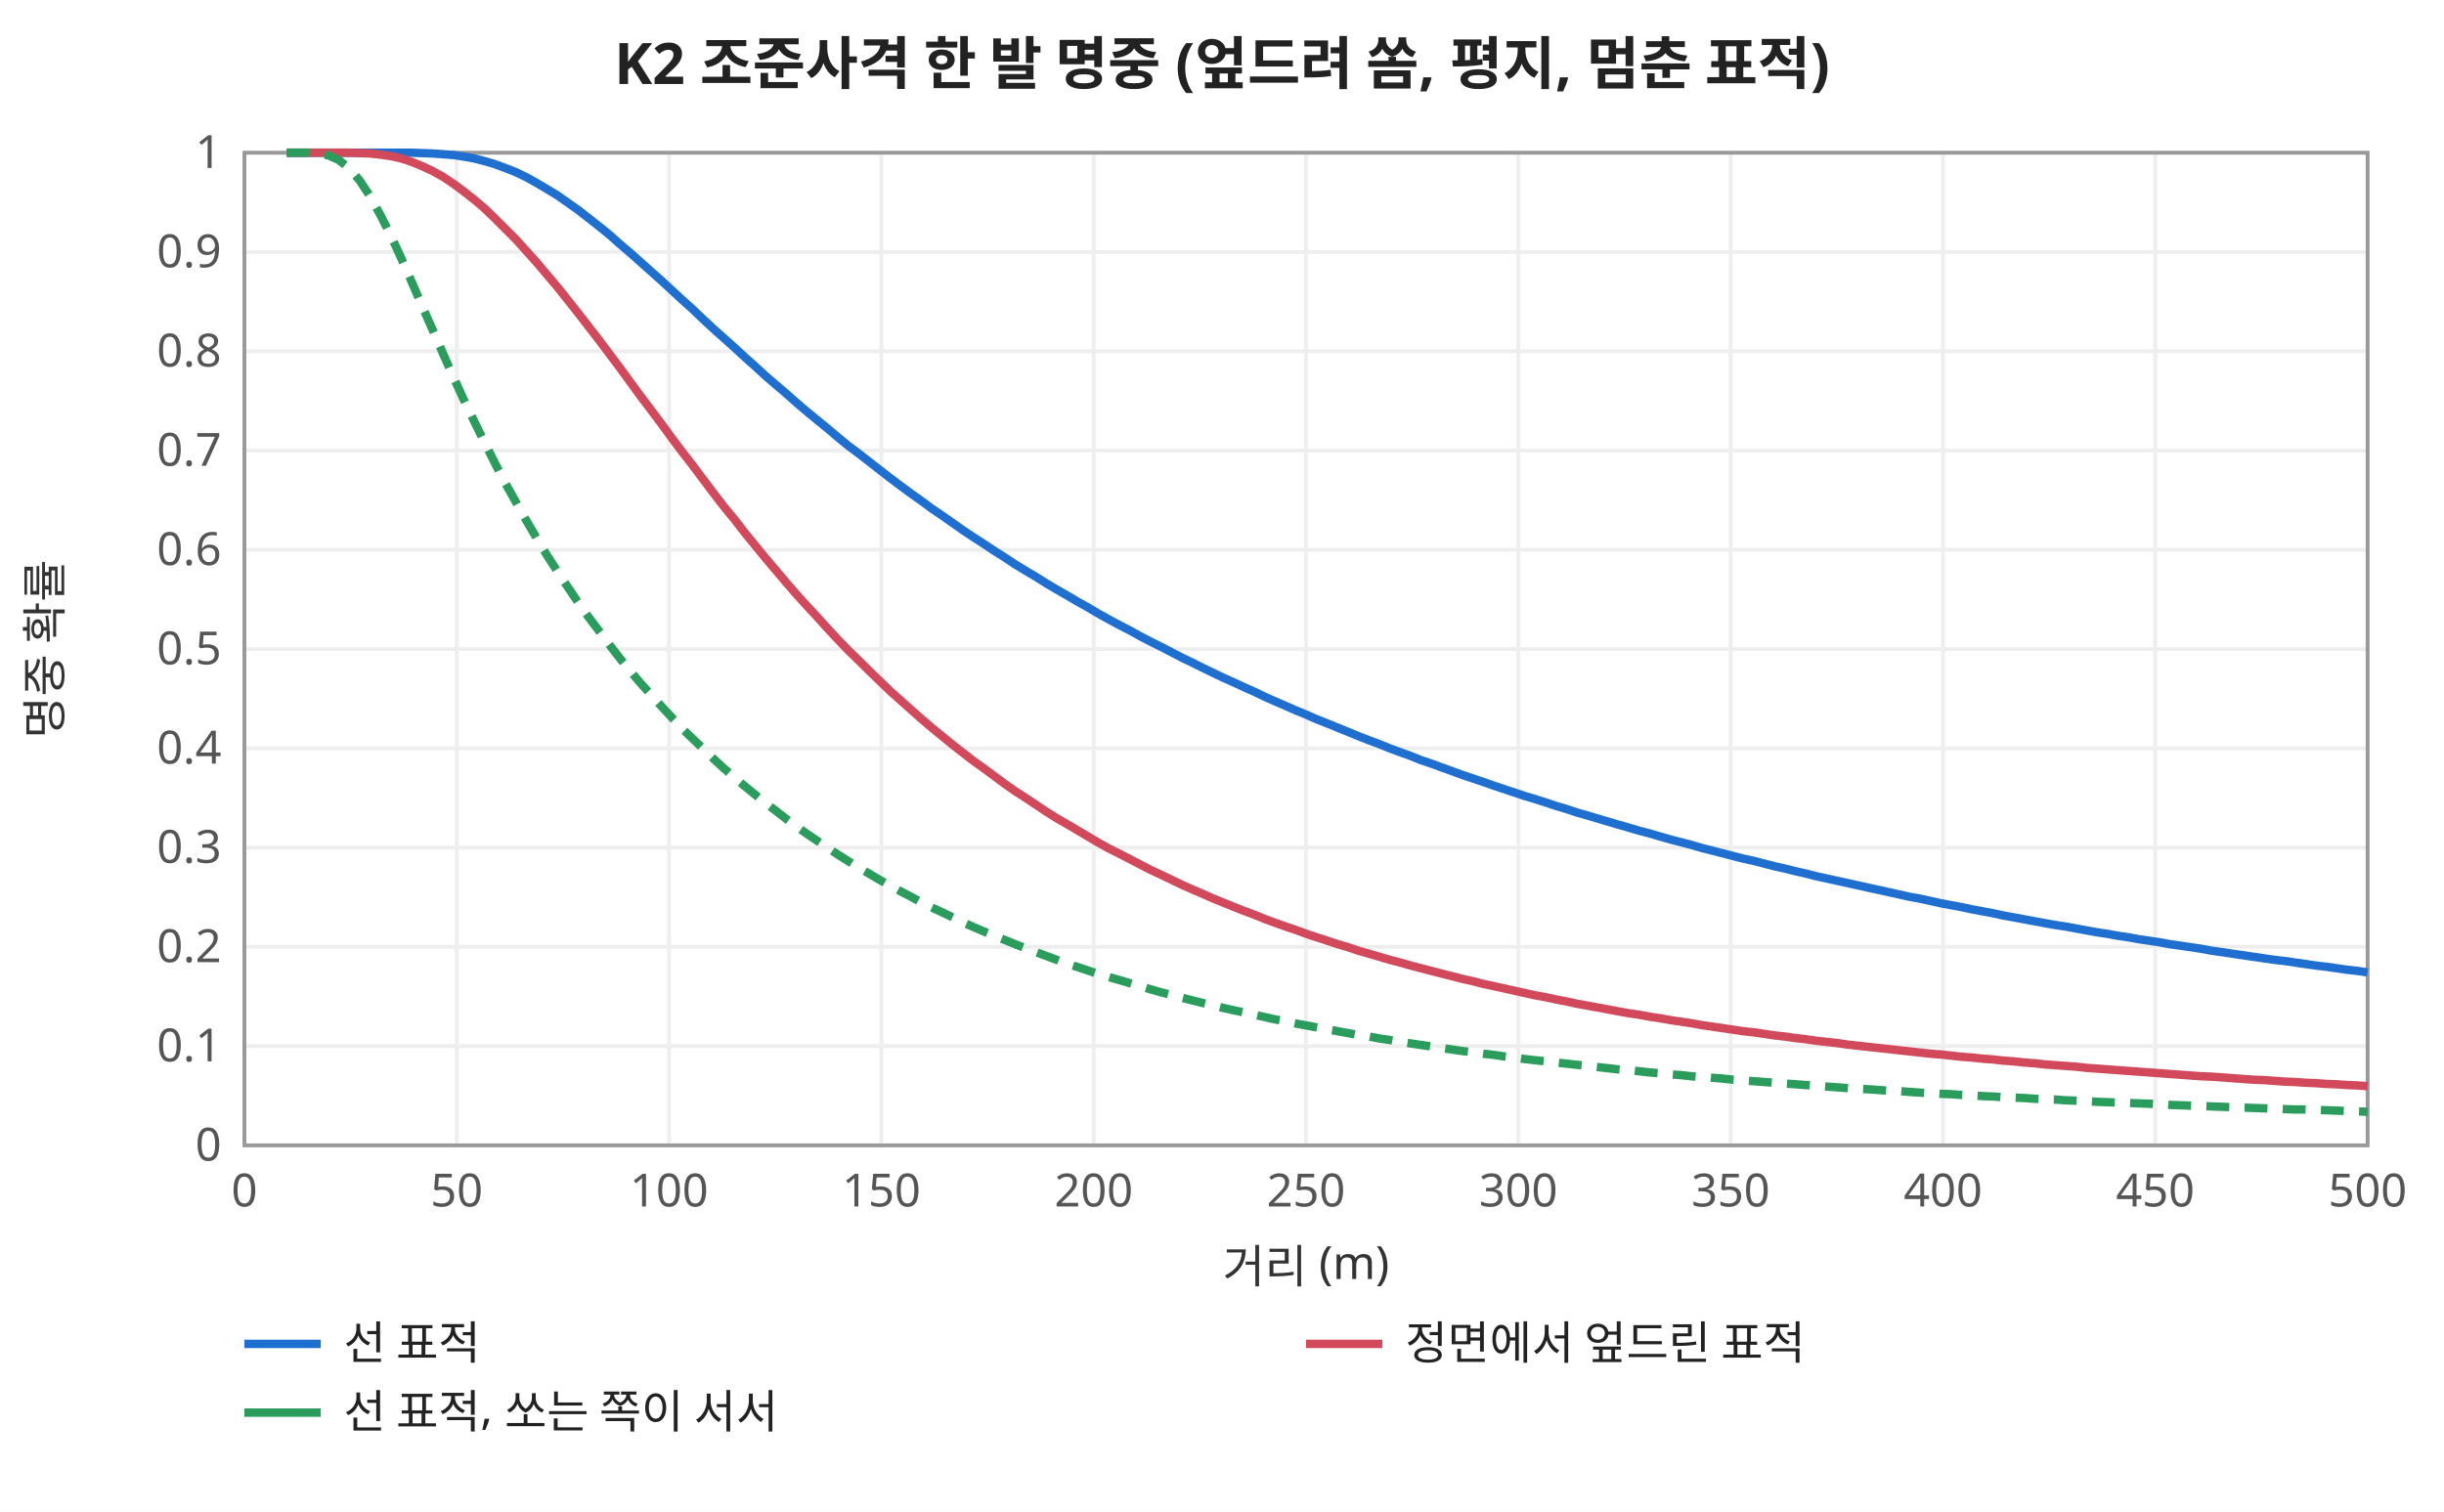
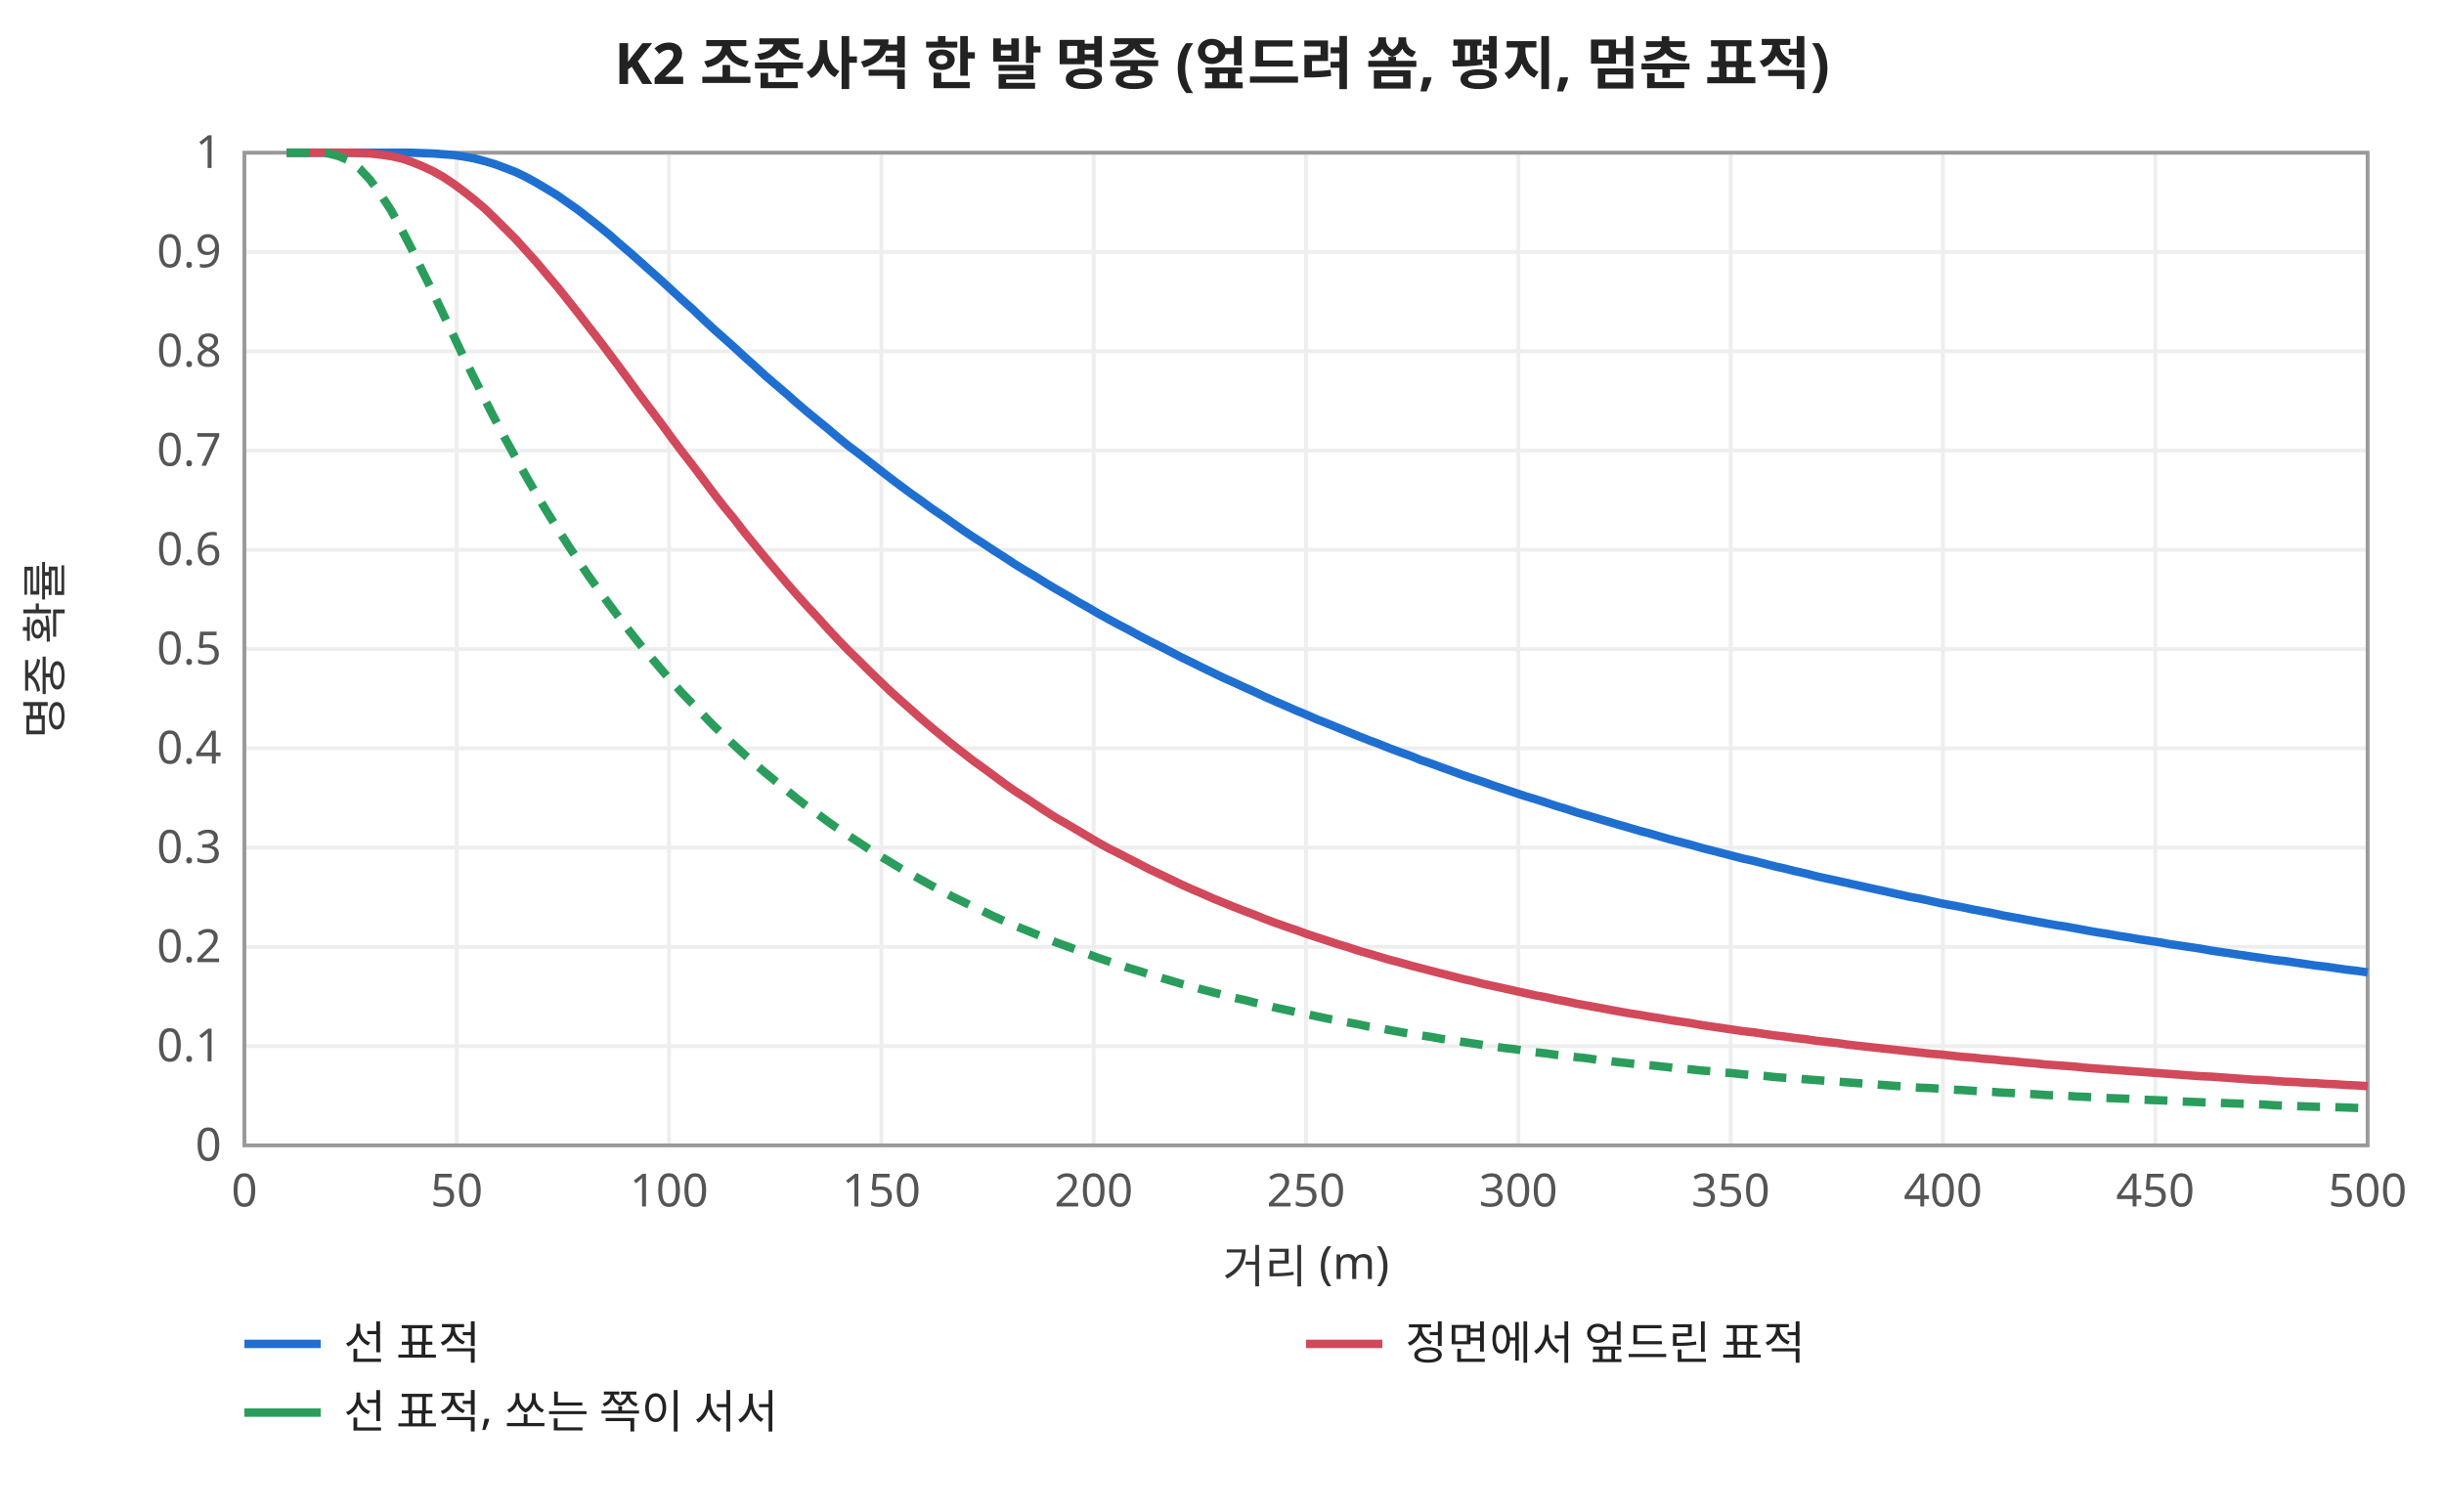
<svg xmlns="http://www.w3.org/2000/svg" width="640" height="396" viewBox="0 0 640 396" font-family="'Noto Sans KR', 'Malgun Gothic', 'Apple SD Gothic Neo', sans-serif" font-size="12">
  <rect width="640" height="396" fill="#fff" />
  <text x="320" y="22" text-anchor="middle" font-size="15" font-weight="bold" fill="#222">K2 조준사격 한 발 명중 (엎드려 쏨, 평지, 멈춘 표적)</text>
  <line x1="64" x2="64" y1="40" y2="300" stroke="#eee" />
  <text x="64" y="316" text-anchor="middle" fill="#555">0</text>
  <line x1="119.6" x2="119.6" y1="40" y2="300" stroke="#eee" />
  <text x="119.6" y="316" text-anchor="middle" fill="#555">50</text>
  <line x1="175.2" x2="175.2" y1="40" y2="300" stroke="#eee" />
  <text x="175.2" y="316" text-anchor="middle" fill="#555">100</text>
  <line x1="230.8" x2="230.8" y1="40" y2="300" stroke="#eee" />
  <text x="230.8" y="316" text-anchor="middle" fill="#555">150</text>
  <line x1="286.4" x2="286.4" y1="40" y2="300" stroke="#eee" />
  <text x="286.4" y="316" text-anchor="middle" fill="#555">200</text>
  <line x1="342" x2="342" y1="40" y2="300" stroke="#eee" />
  <text x="342" y="316" text-anchor="middle" fill="#555">250</text>
  <line x1="397.6" x2="397.6" y1="40" y2="300" stroke="#eee" />
  <text x="397.6" y="316" text-anchor="middle" fill="#555">300</text>
  <line x1="453.2" x2="453.2" y1="40" y2="300" stroke="#eee" />
  <text x="453.2" y="316" text-anchor="middle" fill="#555">350</text>
  <line x1="508.8" x2="508.8" y1="40" y2="300" stroke="#eee" />
  <text x="508.8" y="316" text-anchor="middle" fill="#555">400</text>
  <line x1="564.4" x2="564.4" y1="40" y2="300" stroke="#eee" />
  <text x="564.4" y="316" text-anchor="middle" fill="#555">450</text>
  <line x1="620" x2="620" y1="40" y2="300" stroke="#eee" />
  <text x="620" y="316" text-anchor="middle" fill="#555">500</text>
  <line x1="64" x2="620" y1="300" y2="300" stroke="#eee" />
  <text x="58" y="304" text-anchor="end" fill="#555">0</text>
  <line x1="64" x2="620" y1="274" y2="274" stroke="#eee" />
  <text x="58" y="278" text-anchor="end" fill="#555">0.1</text>
  <line x1="64" x2="620" y1="248" y2="248" stroke="#eee" />
  <text x="58" y="252" text-anchor="end" fill="#555">0.2</text>
  <line x1="64" x2="620" y1="222" y2="222" stroke="#eee" />
  <text x="58" y="226" text-anchor="end" fill="#555">0.3</text>
  <line x1="64" x2="620" y1="196" y2="196" stroke="#eee" />
  <text x="58" y="200" text-anchor="end" fill="#555">0.4</text>
  <line x1="64" x2="620" y1="170" y2="170" stroke="#eee" />
  <text x="58" y="174" text-anchor="end" fill="#555">0.5</text>
  <line x1="64" x2="620" y1="144" y2="144" stroke="#eee" />
  <text x="58" y="148" text-anchor="end" fill="#555">0.6</text>
  <line x1="64" x2="620" y1="118" y2="118" stroke="#eee" />
  <text x="58" y="122" text-anchor="end" fill="#555">0.7</text>
  <line x1="64" x2="620" y1="92" y2="92" stroke="#eee" />
  <text x="58" y="96" text-anchor="end" fill="#555">0.8</text>
  <line x1="64" x2="620" y1="66" y2="66" stroke="#eee" />
  <text x="58" y="70" text-anchor="end" fill="#555">0.9</text>
  <line x1="64" x2="620" y1="40" y2="40" stroke="#eee" />
  <text x="58" y="44" text-anchor="end" fill="#555">1</text>
  <rect x="64" y="40" width="556" height="260" fill="none" stroke="#999" />
  <text x="342" y="336" text-anchor="middle" fill="#333">거리 (m)</text>
  <text transform="translate(16 170) rotate(-90)" text-anchor="middle" fill="#333">명중 확률</text>
  <path d="M75.1,40.0L77.8,40.0L80.6,40.0L83.3,40.0L86.0,40.0L88.7,40.0L91.5,40.0L94.2,40.0L96.9,40.0L99.6,40.0L102.4,40.0L105.1,40.0L107.8,40.0L110.5,40.1L113.3,40.2L116.0,40.4L118.7,40.6L121.4,41.0L124.2,41.5L126.9,42.2L129.6,43.0L132.3,44.0L135.1,45.1L137.8,46.4L140.5,47.9L143.2,49.5L146.0,51.2L148.7,53.1L151.4,55.0L154.1,57.1L156.9,59.3L159.6,61.5L162.3,63.9L165.0,66.2L167.7,68.6L170.5,71.1L173.2,73.5L175.9,76.0L178.6,78.5L181.4,81.0L184.1,83.6L186.8,86.1L189.5,88.5L192.3,91.0L195.0,93.5L197.7,95.9L200.4,98.4L203.2,100.8L205.9,103.1L208.6,105.5L211.3,107.8L214.1,110.1L216.8,112.3L219.5,114.6L222.2,116.8L225.0,118.9L227.7,121.0L230.4,123.1L233.1,125.2L235.9,127.3L238.6,129.3L241.3,131.2L244.0,133.2L246.8,135.1L249.5,137.0L252.2,138.9L254.9,140.7L257.7,142.5L260.4,144.3L263.1,146.0L265.8,147.8L268.6,149.5L271.3,151.1L274.0,152.8L276.7,154.4L279.5,156.0L282.2,157.6L284.9,159.1L287.6,160.7L290.3,162.2L293.1,163.7L295.8,165.1L298.5,166.6L301.2,168.0L304.0,169.4L306.7,170.8L309.4,172.2L312.1,173.5L314.9,174.9L317.6,176.2L320.3,177.5L323.0,178.7L325.8,180.0L328.5,181.2L331.2,182.5L333.9,183.7L336.7,184.9L339.4,186.1L342.1,187.2L344.8,188.4L347.6,189.5L350.3,190.6L353.0,191.7L355.7,192.8L358.5,193.9L361.2,194.9L363.9,196.0L366.6,197.0L369.4,198.0L372.1,199.1L374.8,200.0L377.5,201.0L380.3,202.0L383.0,203.0L385.7,203.9L388.4,204.8L391.2,205.8L393.9,206.7L396.6,207.6L399.3,208.5L402.0,209.3L404.8,210.2L407.5,211.1L410.2,211.9L412.9,212.8L415.7,213.6L418.4,214.4L421.1,215.2L423.8,216.0L426.6,216.8L429.3,217.6L432.0,218.3L434.7,219.1L437.5,219.9L440.2,220.6L442.9,221.3L445.6,222.1L448.4,222.8L451.1,223.5L453.8,224.2L456.5,224.9L459.3,225.5L462.0,226.2L464.7,226.9L467.4,227.5L470.2,228.2L472.9,228.8L475.6,229.5L478.3,230.1L481.1,230.7L483.8,231.3L486.5,231.9L489.2,232.5L492.0,233.1L494.7,233.7L497.4,234.3L500.1,234.9L502.9,235.4L505.6,236.0L508.3,236.6L511.0,237.1L513.7,237.6L516.5,238.2L519.2,238.7L521.9,239.2L524.6,239.8L527.4,240.3L530.1,240.8L532.8,241.3L535.5,241.8L538.3,242.3L541.0,242.7L543.7,243.2L546.4,243.7L549.2,244.2L551.9,244.6L554.6,245.1L557.3,245.5L560.1,246.0L562.8,246.4L565.5,246.8L568.2,247.3L571.0,247.7L573.7,248.1L576.4,248.5L579.1,249.0L581.9,249.4L584.6,249.8L587.3,250.2L590.0,250.6L592.8,251.0L595.5,251.4L598.2,251.7L600.9,252.1L603.7,252.5L606.4,252.9L609.1,253.2L611.8,253.6L614.6,254.0L617.3,254.3L620.0,254.7" fill="none" stroke="#1f6fd1" stroke-width="2.2" />
  <line x1="64" x2="84" y1="352" y2="352" stroke="#1f6fd1" stroke-width="2.2" />
  <text x="90" y="356" fill="#222">선 표적</text>
  <path d="M75.1,40.0L77.8,40.0L80.6,40.0L83.3,40.0L86.0,40.0L88.7,40.0L91.5,40.0L94.2,40.1L96.9,40.2L99.6,40.5L102.4,40.9L105.1,41.5L107.8,42.4L110.5,43.5L113.3,44.8L116.0,46.3L118.7,48.1L121.4,50.1L124.2,52.3L126.9,54.6L129.6,57.2L132.3,59.9L135.1,62.7L137.8,65.7L140.5,68.7L143.2,71.9L146.0,75.2L148.7,78.6L151.4,82.0L154.1,85.5L156.9,89.1L159.6,92.7L162.3,96.3L165.0,100.0L167.7,103.7L170.5,107.4L173.2,111.0L175.9,114.7L178.6,118.3L181.4,121.9L184.1,125.5L186.8,129.1L189.5,132.6L192.3,136.0L195.0,139.5L197.7,142.8L200.4,146.1L203.2,149.4L205.9,152.6L208.6,155.7L211.3,158.7L214.1,161.7L216.8,164.7L219.5,167.6L222.2,170.4L225.0,173.1L227.7,175.8L230.4,178.4L233.1,181.0L235.9,183.5L238.6,185.9L241.3,188.3L244.0,190.6L246.8,192.9L249.5,195.1L252.2,197.2L254.9,199.3L257.7,201.3L260.4,203.3L263.1,205.3L265.8,207.2L268.6,209.0L271.3,210.8L274.0,212.6L276.7,214.3L279.5,215.9L282.2,217.5L284.9,219.1L287.6,220.7L290.3,222.2L293.1,223.6L295.8,225.0L298.5,226.4L301.2,227.8L304.0,229.1L306.7,230.4L309.4,231.7L312.1,232.9L314.9,234.1L317.6,235.3L320.3,236.4L323.0,237.5L325.8,238.6L328.5,239.6L331.2,240.7L333.9,241.7L336.7,242.7L339.4,243.6L342.1,244.6L344.8,245.5L347.6,246.4L350.3,247.3L353.0,248.1L355.7,249.0L358.5,249.8L361.2,250.6L363.9,251.4L366.6,252.1L369.4,252.9L372.1,253.6L374.8,254.3L377.5,255.0L380.3,255.7L383.0,256.4L385.7,257.0L388.4,257.7L391.2,258.3L393.9,258.9L396.6,259.5L399.3,260.1L402.0,260.7L404.8,261.2L407.5,261.8L410.2,262.3L412.9,262.9L415.7,263.4L418.4,263.9L421.1,264.4L423.8,264.9L426.6,265.4L429.3,265.8L432.0,266.3L434.7,266.7L437.5,267.2L440.2,267.6L442.9,268.0L445.6,268.5L448.4,268.9L451.1,269.3L453.8,269.7L456.5,270.1L459.3,270.4L462.0,270.8L464.7,271.2L467.4,271.5L470.2,271.9L472.9,272.2L475.6,272.6L478.3,272.9L481.1,273.2L483.8,273.6L486.5,273.9L489.2,274.2L492.0,274.5L494.7,274.8L497.4,275.1L500.1,275.4L502.9,275.7L505.6,276.0L508.3,276.2L511.0,276.5L513.7,276.8L516.5,277.0L519.2,277.3L521.9,277.5L524.6,277.8L527.4,278.0L530.1,278.3L532.8,278.5L535.5,278.8L538.3,279.0L541.0,279.2L543.7,279.4L546.4,279.7L549.2,279.9L551.9,280.1L554.6,280.3L557.3,280.5L560.1,280.7L562.8,280.9L565.5,281.1L568.2,281.3L571.0,281.5L573.7,281.7L576.4,281.9L579.1,282.0L581.9,282.2L584.6,282.4L587.3,282.6L590.0,282.8L592.8,282.9L595.5,283.1L598.2,283.3L600.9,283.4L603.7,283.6L606.4,283.7L609.1,283.9L611.8,284.0L614.6,284.2L617.3,284.3L620.0,284.5" fill="none" stroke="#d1495b" stroke-width="2.2" />
  <line x1="342" x2="362" y1="352" y2="352" stroke="#d1495b" stroke-width="2.2" />
  <text x="368" y="356" fill="#222">정면에서 엎드린 표적</text>
-   <path d="M75.1,40.0L77.8,40.0L80.6,40.0L83.3,40.2L86.0,40.7L88.7,41.9L91.5,44.1L94.2,47.3L96.9,51.4L99.6,56.3L102.4,61.8L105.1,67.7L107.8,73.8L110.5,80.1L113.3,86.4L116.0,92.6L118.7,98.7L121.4,104.6L124.2,110.4L126.9,115.9L129.6,121.3L132.3,126.5L135.1,131.5L137.8,136.3L140.5,140.9L143.2,145.4L146.0,149.7L148.7,153.8L151.4,157.8L154.1,161.6L156.9,165.3L159.6,168.9L162.3,172.4L165.0,175.7L167.7,178.9L170.5,182.0L173.2,185.0L175.9,187.9L178.6,190.8L181.4,193.5L184.1,196.1L186.8,198.7L189.5,201.2L192.3,203.6L195.0,205.9L197.7,208.1L200.4,210.3L203.2,212.4L205.9,214.5L208.6,216.5L211.3,218.4L214.1,220.3L216.8,222.1L219.5,223.9L222.2,225.6L225.0,227.3L227.7,228.9L230.4,230.5L233.1,232.0L235.9,233.5L238.6,234.9L241.3,236.4L244.0,237.7L246.8,239.0L249.5,240.3L252.2,241.6L254.9,242.8L257.7,244.0L260.4,245.1L263.1,246.2L265.8,247.3L268.6,248.4L271.3,249.4L274.0,250.4L276.7,251.4L279.5,252.4L282.2,253.3L284.9,254.2L287.6,255.1L290.3,255.9L293.1,256.7L295.8,257.5L298.5,258.3L301.2,259.1L304.0,259.9L306.7,260.6L309.4,261.3L312.1,262.0L314.9,262.7L317.6,263.3L320.3,264.0L323.0,264.6L325.8,265.2L328.5,265.8L331.2,266.4L333.9,267.0L336.7,267.5L339.4,268.1L342.1,268.6L344.8,269.1L347.6,269.6L350.3,270.1L353.0,270.6L355.7,271.1L358.5,271.5L361.2,272.0L363.9,272.4L366.6,272.9L369.4,273.3L372.1,273.7L374.8,274.1L377.5,274.5L380.3,274.9L383.0,275.3L385.7,275.6L388.4,276.0L391.2,276.3L393.9,276.7L396.6,277.0L399.3,277.4L402.0,277.7L404.8,278.0L407.5,278.3L410.2,278.6L412.9,278.9L415.7,279.2L418.4,279.5L421.1,279.8L423.8,280.1L426.6,280.3L429.3,280.6L432.0,280.9L434.7,281.1L437.5,281.4L440.2,281.6L442.9,281.9L445.6,282.1L448.4,282.3L451.1,282.5L453.8,282.8L456.5,283.0L459.3,283.2L462.0,283.4L464.7,283.6L467.4,283.8L470.2,284.0L472.9,284.2L475.6,284.4L478.3,284.6L481.1,284.8L483.8,285.0L486.5,285.2L489.2,285.3L492.0,285.5L494.7,285.7L497.4,285.8L500.1,286.0L502.9,286.2L505.6,286.3L508.3,286.5L511.0,286.6L513.7,286.8L516.5,286.9L519.2,287.1L521.9,287.2L524.6,287.4L527.4,287.5L530.1,287.6L532.8,287.8L535.5,287.9L538.3,288.0L541.0,288.2L543.7,288.3L546.4,288.4L549.2,288.6L551.9,288.7L554.6,288.8L557.3,288.9L560.1,289.0L562.8,289.1L565.5,289.2L568.2,289.4L571.0,289.5L573.7,289.6L576.4,289.7L579.1,289.8L581.9,289.9L584.6,290.0L587.3,290.1L590.0,290.2L592.8,290.3L595.5,290.4L598.2,290.5L600.9,290.6L603.7,290.6L606.4,290.7L609.1,290.8L611.8,290.9L614.6,291.0L617.3,291.1L620.0,291.2" fill="none" stroke="#2a9d5c" stroke-width="2.2" stroke-dasharray="6 4" />
+   <path d="M75.1,40.0L77.8,40.0L80.6,40.0L83.3,40.0L86.0,40.2L88.7,40.9L91.5,42.1L94.2,44.2L96.9,47.1L99.6,50.8L102.4,55.1L105.1,60.0L107.8,65.2L110.5,70.8L113.3,76.4L116.0,82.1L118.7,87.8L121.4,93.5L124.2,99.1L126.9,104.5L129.6,109.8L132.3,114.9L135.1,120.0L137.8,124.8L140.5,129.5L143.2,134.0L146.0,138.5L148.7,142.7L151.4,146.8L154.1,150.8L156.9,154.7L159.6,158.4L162.3,162.0L165.0,165.5L167.7,168.9L170.5,172.2L173.2,175.4L175.9,178.5L178.6,181.5L181.4,184.4L184.1,187.2L186.8,190.0L189.5,192.6L192.3,195.2L195.0,197.7L197.7,200.1L200.4,202.4L203.2,204.7L205.9,206.9L208.6,209.1L211.3,211.2L214.1,213.2L216.8,215.2L219.5,217.1L222.2,218.9L225.0,220.7L227.7,222.5L230.4,224.2L233.1,225.8L235.9,227.5L238.6,229.0L241.3,230.5L244.0,232.0L246.8,233.5L249.5,234.9L252.2,236.2L254.9,237.5L257.7,238.8L260.4,240.1L263.1,241.3L265.8,242.5L268.6,243.6L271.3,244.7L274.0,245.8L276.7,246.9L279.5,247.9L282.2,248.9L284.9,249.9L287.6,250.9L290.3,251.8L293.1,252.7L295.8,253.6L298.5,254.4L301.2,255.3L304.0,256.1L306.7,256.9L309.4,257.7L312.1,258.4L314.9,259.2L317.6,259.9L320.3,260.6L323.0,261.3L325.8,261.9L328.5,262.6L331.2,263.2L333.9,263.9L336.7,264.5L339.4,265.1L342.1,265.6L344.8,266.2L347.6,266.8L350.3,267.3L353.0,267.8L355.7,268.3L358.5,268.9L361.2,269.3L363.9,269.8L366.6,270.3L369.4,270.8L372.1,271.2L374.8,271.6L377.5,272.1L380.3,272.5L383.0,272.9L385.7,273.3L388.4,273.7L391.2,274.1L393.9,274.5L396.6,274.8L399.3,275.2L402.0,275.6L404.8,275.9L407.5,276.3L410.2,276.6L412.9,276.9L415.7,277.2L418.4,277.6L421.1,277.9L423.8,278.2L426.6,278.5L429.3,278.8L432.0,279.0L434.7,279.3L437.5,279.6L440.2,279.9L442.9,280.1L445.6,280.4L448.4,280.6L451.1,280.9L453.8,281.1L456.5,281.4L459.3,281.6L462.0,281.8L464.7,282.1L467.4,282.3L470.2,282.5L472.9,282.7L475.6,282.9L478.3,283.1L481.1,283.3L483.8,283.5L486.5,283.7L489.2,283.9L492.0,284.1L494.7,284.3L497.4,284.5L500.1,284.7L502.9,284.9L505.6,285.0L508.3,285.2L511.0,285.4L513.7,285.5L516.5,285.7L519.2,285.9L521.9,286.0L524.6,286.2L527.4,286.3L530.1,286.5L532.8,286.6L535.5,286.8L538.3,286.9L541.0,287.0L543.7,287.2L546.4,287.3L549.2,287.5L551.9,287.6L554.6,287.7L557.3,287.8L560.1,288.0L562.8,288.1L565.5,288.2L568.2,288.3L571.0,288.5L573.7,288.6L576.4,288.7L579.1,288.8L581.9,288.9L584.6,289.0L587.3,289.1L590.0,289.2L592.8,289.3L595.5,289.5L598.2,289.6L600.9,289.7L603.7,289.8L606.4,289.9L609.1,289.9L611.8,290.0L614.6,290.1L617.3,290.2L620.0,290.3" fill="none" stroke="#2a9d5c" stroke-width="2.2" stroke-dasharray="6 4" />
  <line x1="64" x2="84" y1="370" y2="370" stroke="#2a9d5c" stroke-width="2.2" />
  <text x="90" y="374" fill="#222">선 표적, 쏘는 쪽이 서서</text>
</svg>
